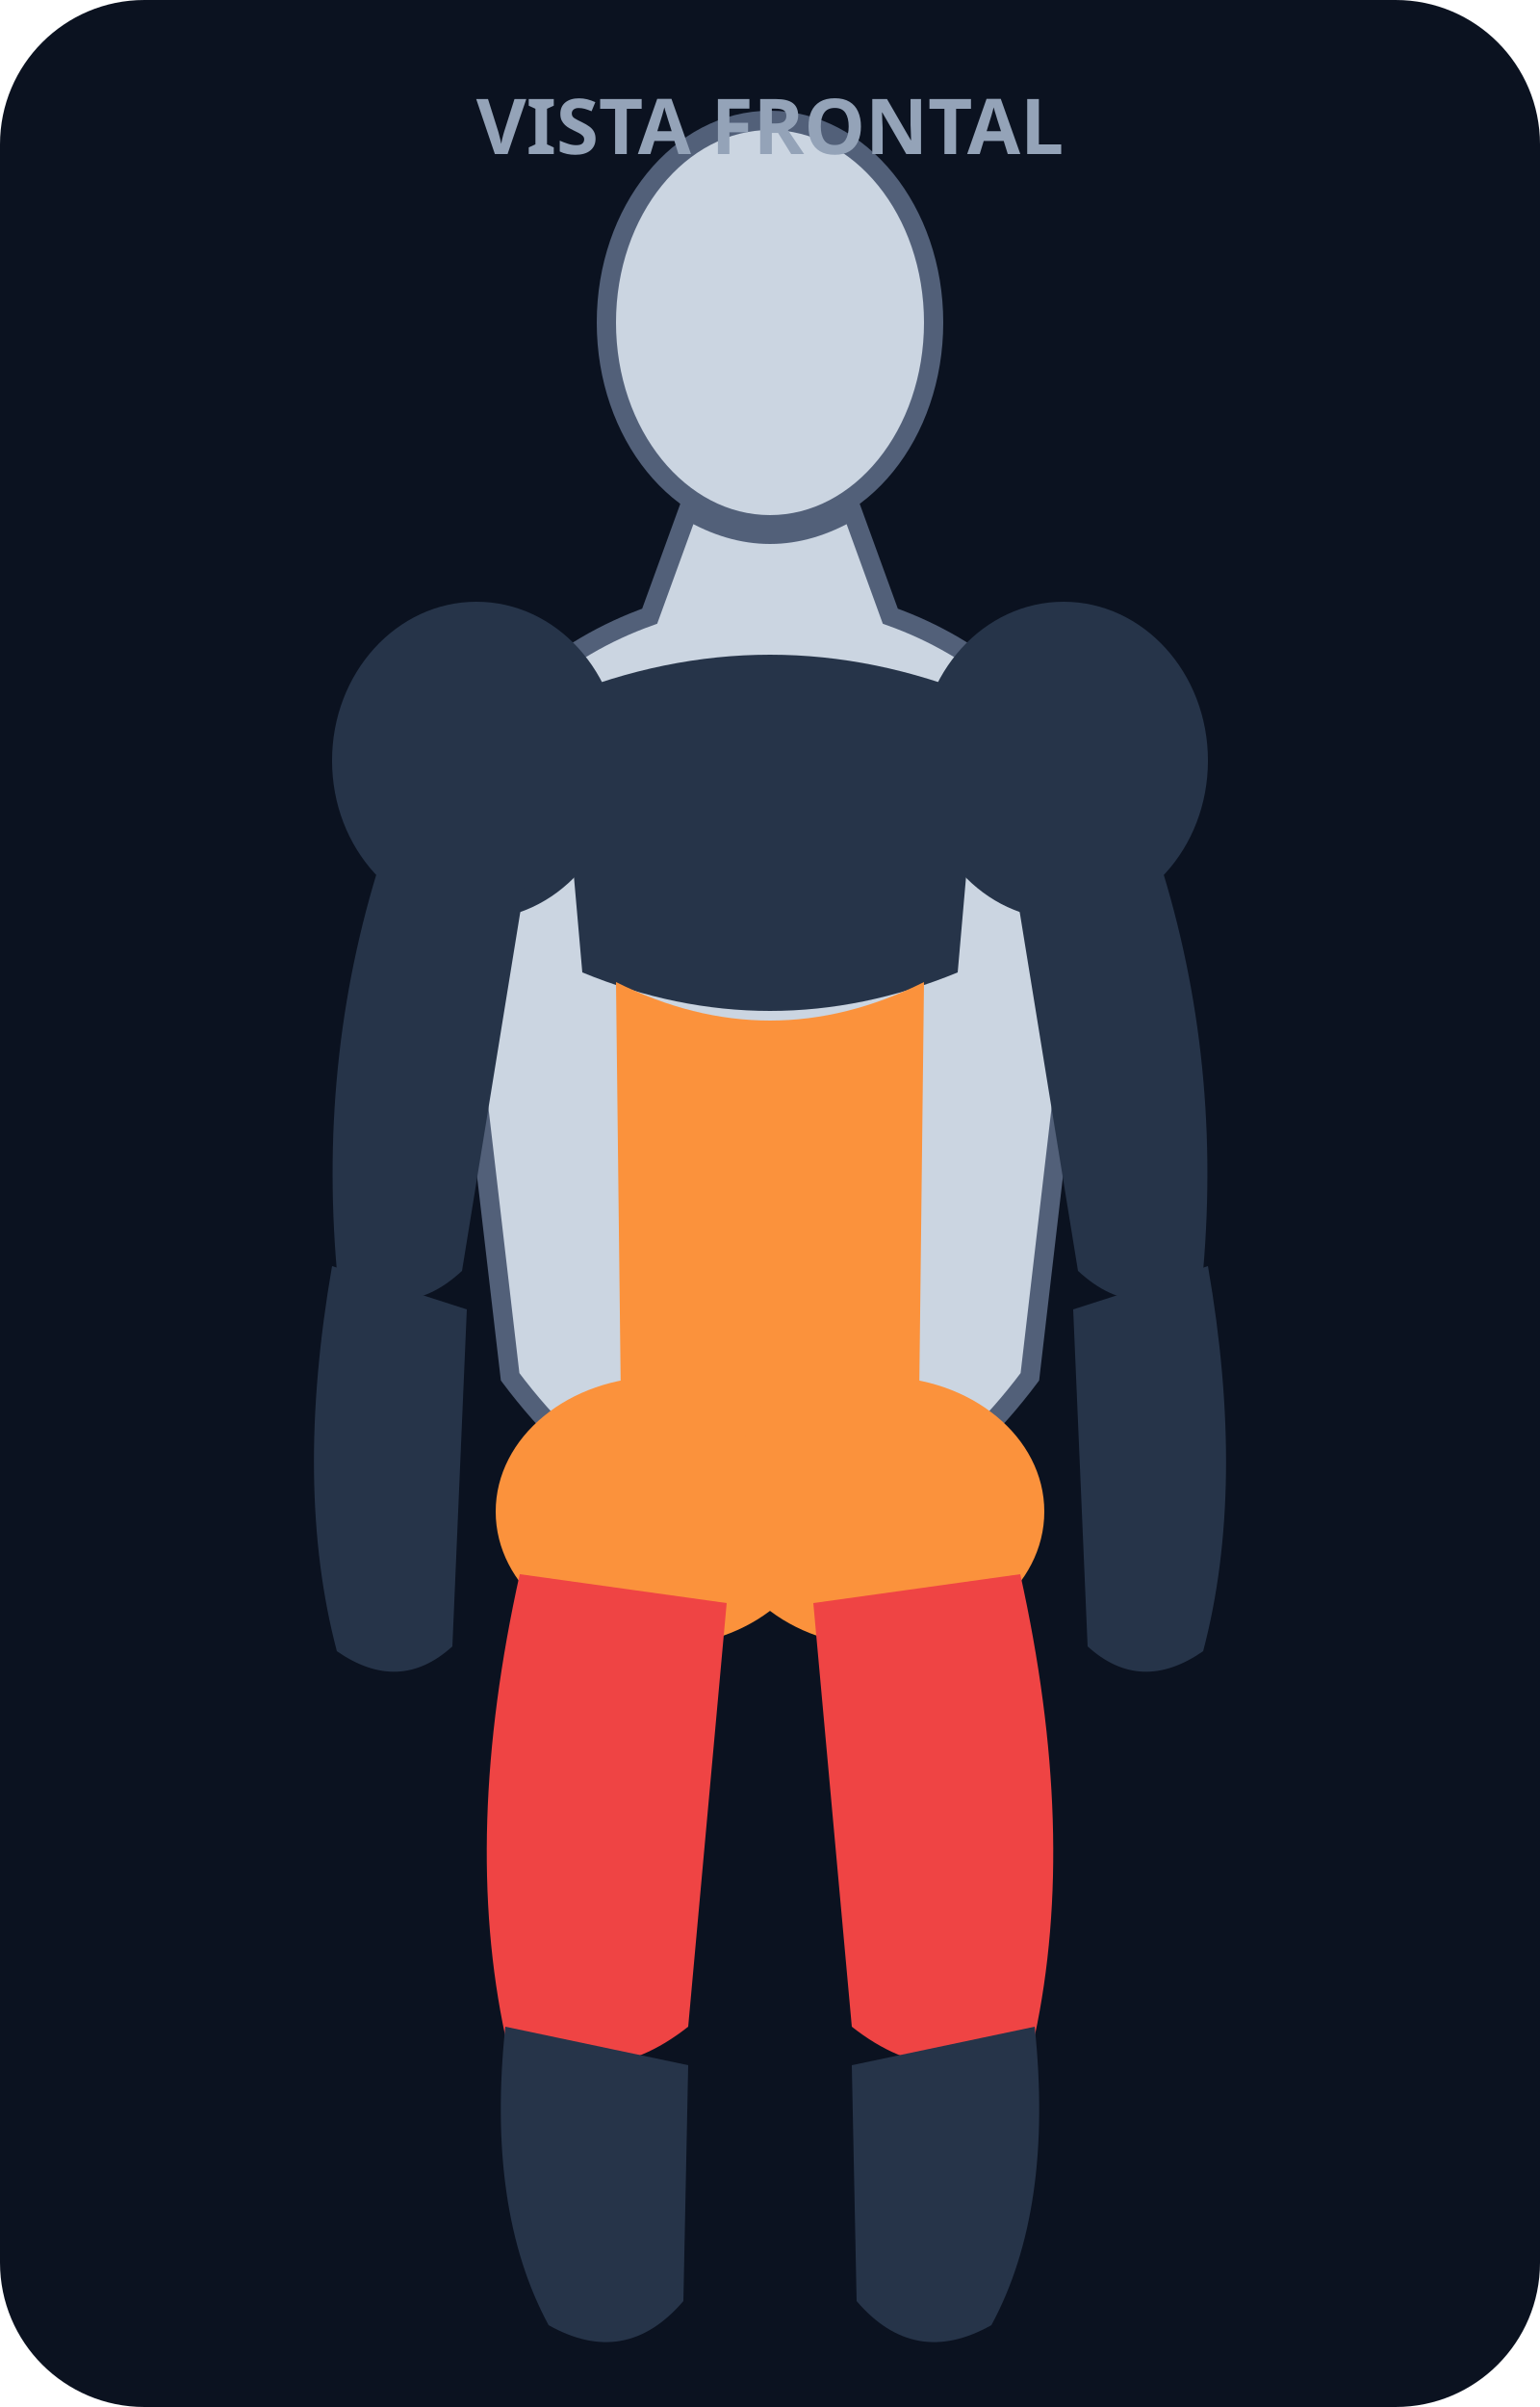
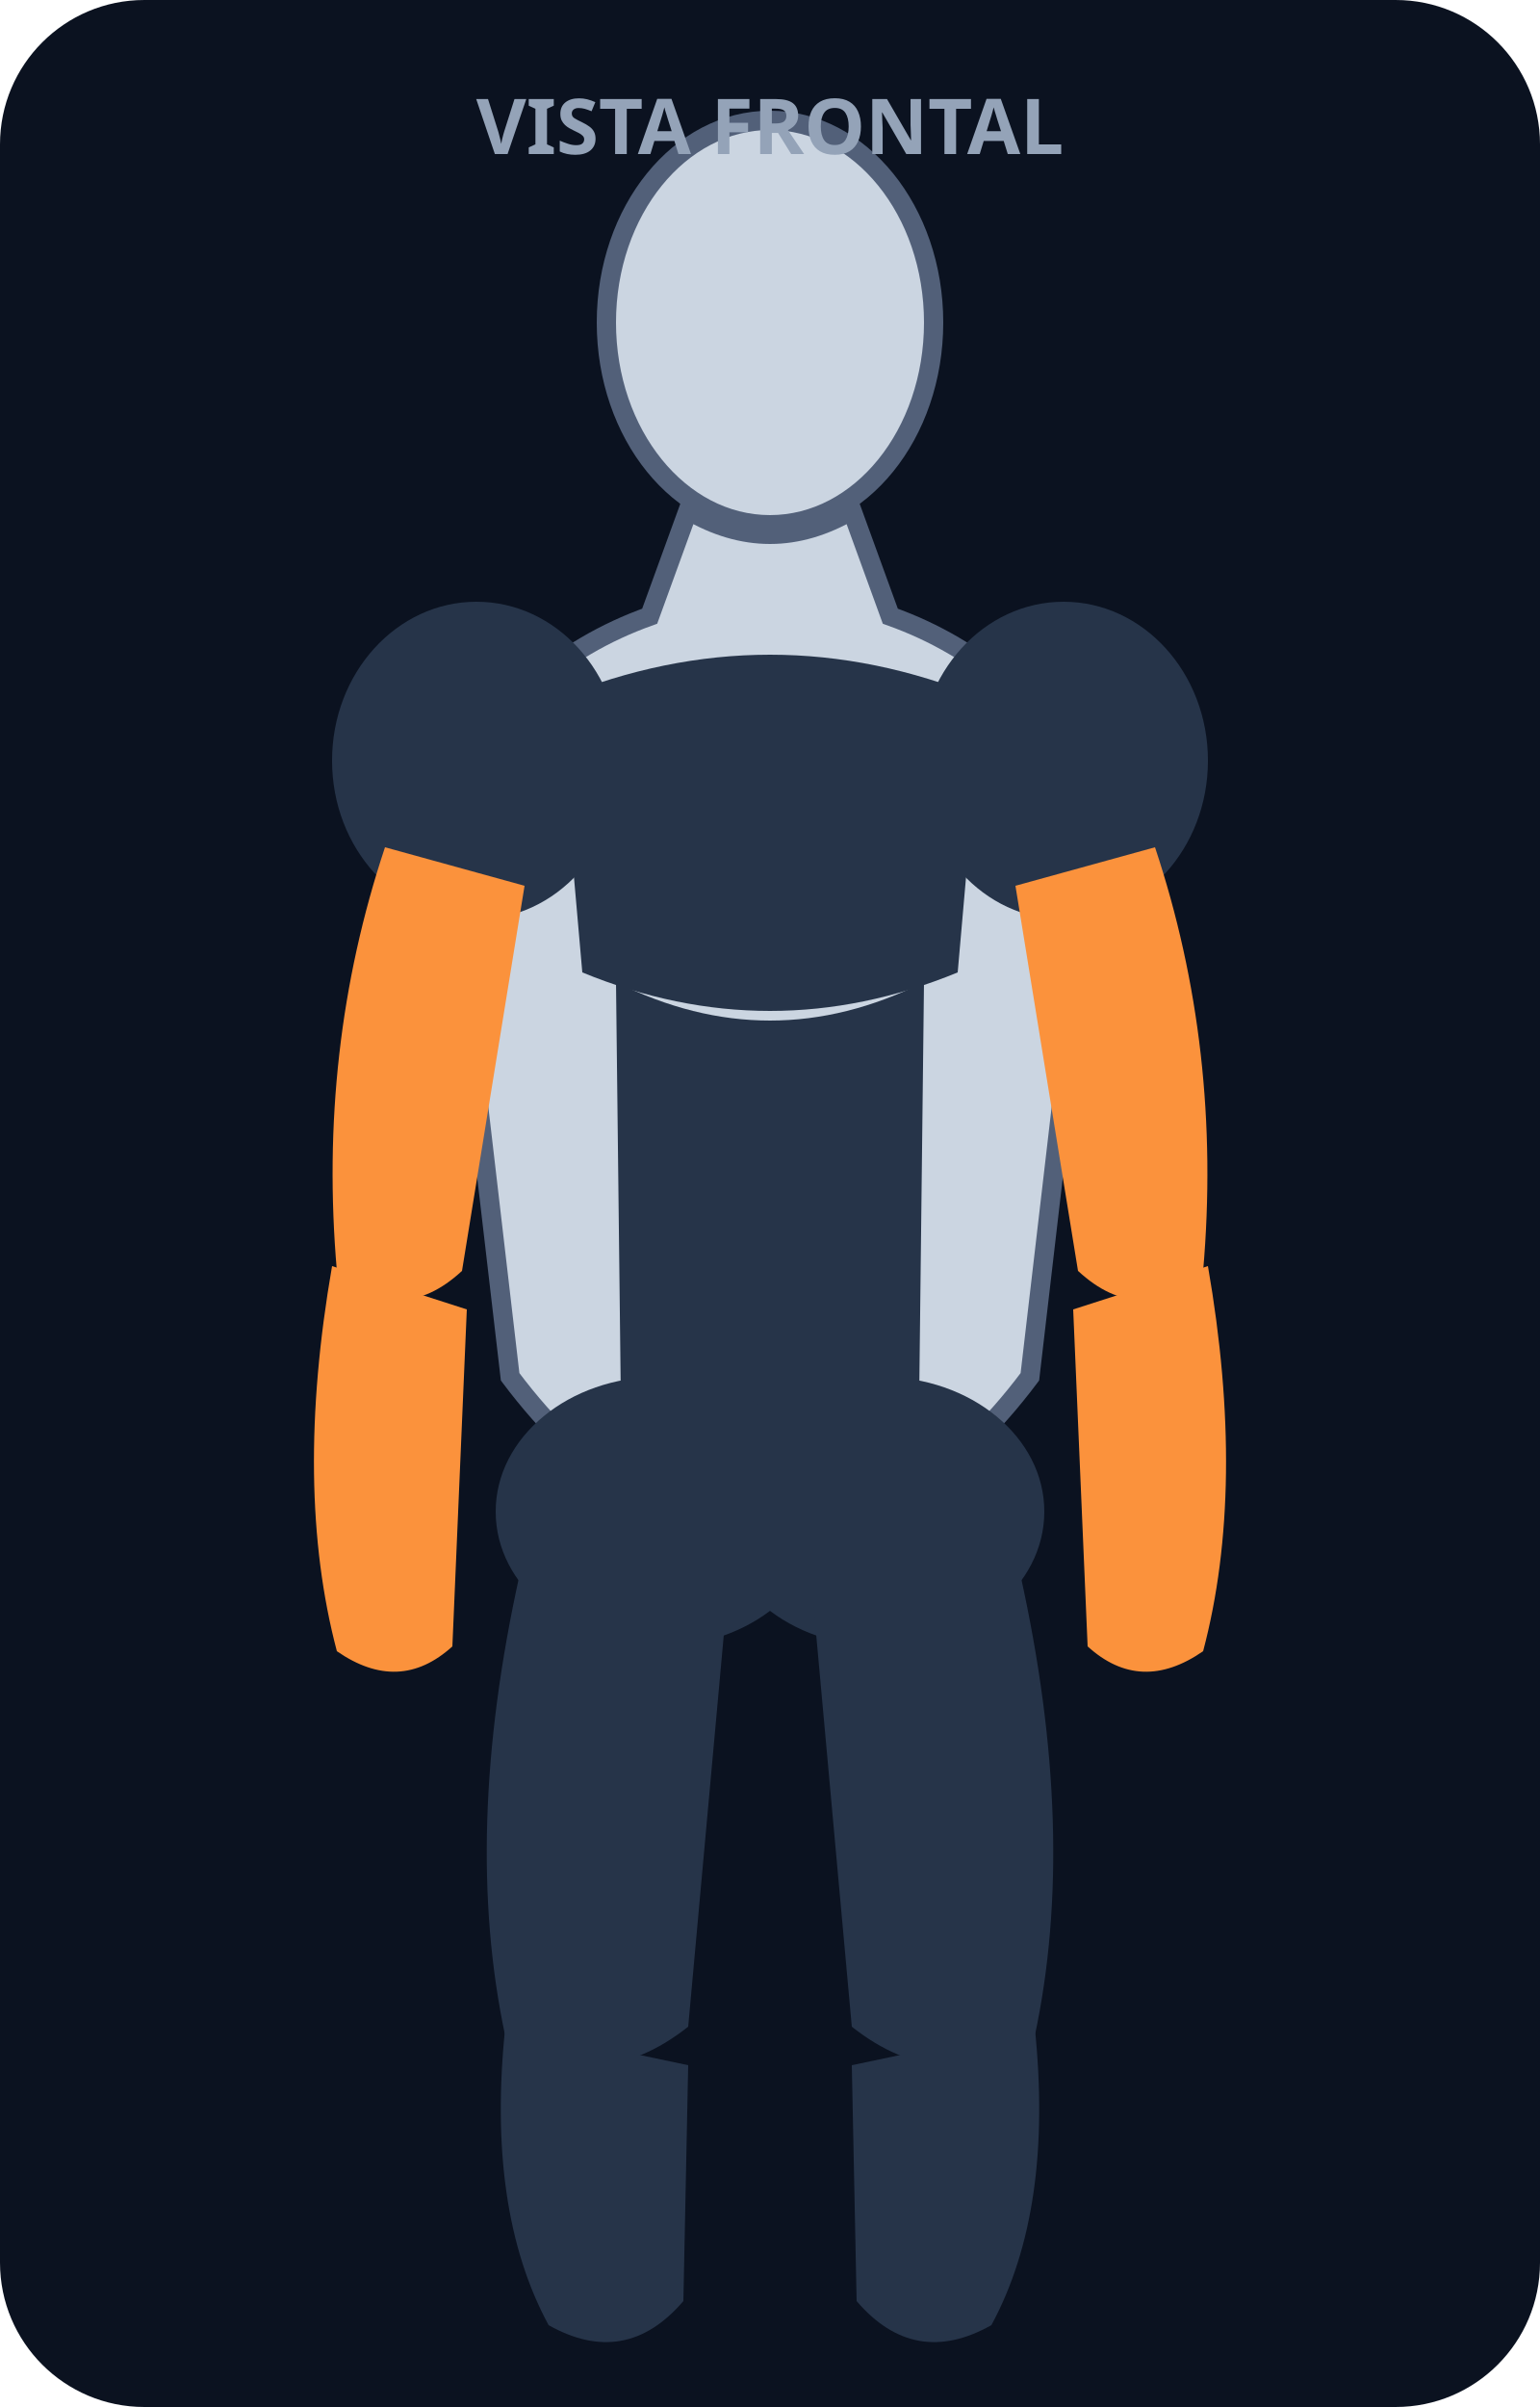
<svg xmlns="http://www.w3.org/2000/svg" viewBox="0 0 320 500">
  <rect width="320" height="500" rx="30" fill="#0b1220" />
  <ellipse cx="160" cy="67" rx="34" ry="42" fill="#cbd5e1" stroke="#526079" stroke-width="4" />
  <path d="M143 106 Q160 116 177 106 L185 128 Q213 138 228 166 L214 286 Q190 318 160 318 Q130 318 106 286 L92 166 Q107 138 135 128Z" fill="#cbd5e1" stroke="#526079" stroke-width="4" />
  <ellipse cx="99" cy="158" rx="30" ry="33" fill="#263449" />
  <ellipse cx="221" cy="158" rx="30" ry="33" fill="#263449" />
-   <path d="M80 176 Q66 218 70 264 Q83 276 96 264 L109 184Z" fill="#263449" />
-   <path d="M240 176 Q254 218 250 264 Q237 276 224 264 L211 184Z" fill="#263449" />
-   <path d="M69 263 Q61 309 70 343 Q83 352 94 342 L97 272Z" fill="#263449" />
-   <path d="M251 263 Q259 309 250 343 Q237 352 226 342 L223 272Z" fill="#263449" />
+   <path d="M80 176 Q66 218 70 264 Q83 276 96 264 L109 184Z" fill="#fb923c" />
+   <path d="M240 176 Q254 218 250 264 Q237 276 224 264 L211 184Z" fill="#fb923c" />
+   <path d="M69 263 Q61 309 70 343 Q83 352 94 342 L97 272Z" fill="#fb923c" />
+   <path d="M251 263 Q259 309 250 343 Q237 352 226 342 L223 272Z" fill="#fb923c" />
  <path d="M116 145 Q160 127 204 145 L199 202 Q160 218 121 202Z" fill="#263449" />
-   <path d="M128 204 Q160 220 192 204 L191 290 Q160 304 129 290Z" fill="#fb923c" />
-   <ellipse cx="137" cy="314" rx="34" ry="28" fill="#fb923c" />
-   <ellipse cx="183" cy="314" rx="34" ry="28" fill="#fb923c" />
-   <path d="M108 327 Q96 381 105 423 Q124 436 143 421 L151 333Z" fill="#ef4444" />
-   <path d="M212 327 Q224 381 215 423 Q196 436 177 421 L169 333Z" fill="#ef4444" />
+   <path d="M128 204 Q160 220 192 204 L191 290 Q160 304 129 290Z" fill="#263449" />
+   <ellipse cx="137" cy="314" rx="34" ry="28" fill="#263449" />
+   <ellipse cx="183" cy="314" rx="34" ry="28" fill="#263449" />
+   <path d="M108 327 Q96 381 105 423 Q124 436 143 421 L151 333Z" fill="#263449" />
+   <path d="M212 327 Q224 381 215 423 Q196 436 177 421 L169 333Z" fill="#263449" />
  <path d="M105 421 Q101 459 114 483 Q130 492 142 478 L143 429Z" fill="#263449" />
  <path d="M215 421 Q219 459 206 483 Q190 492 178 478 L177 429Z" fill="#263449" />
  <text x="160" y="32" text-anchor="middle" fill="#94a3b8" font-family="system-ui" font-size="16" font-weight="700">VISTA FRONTAL</text>
</svg>
